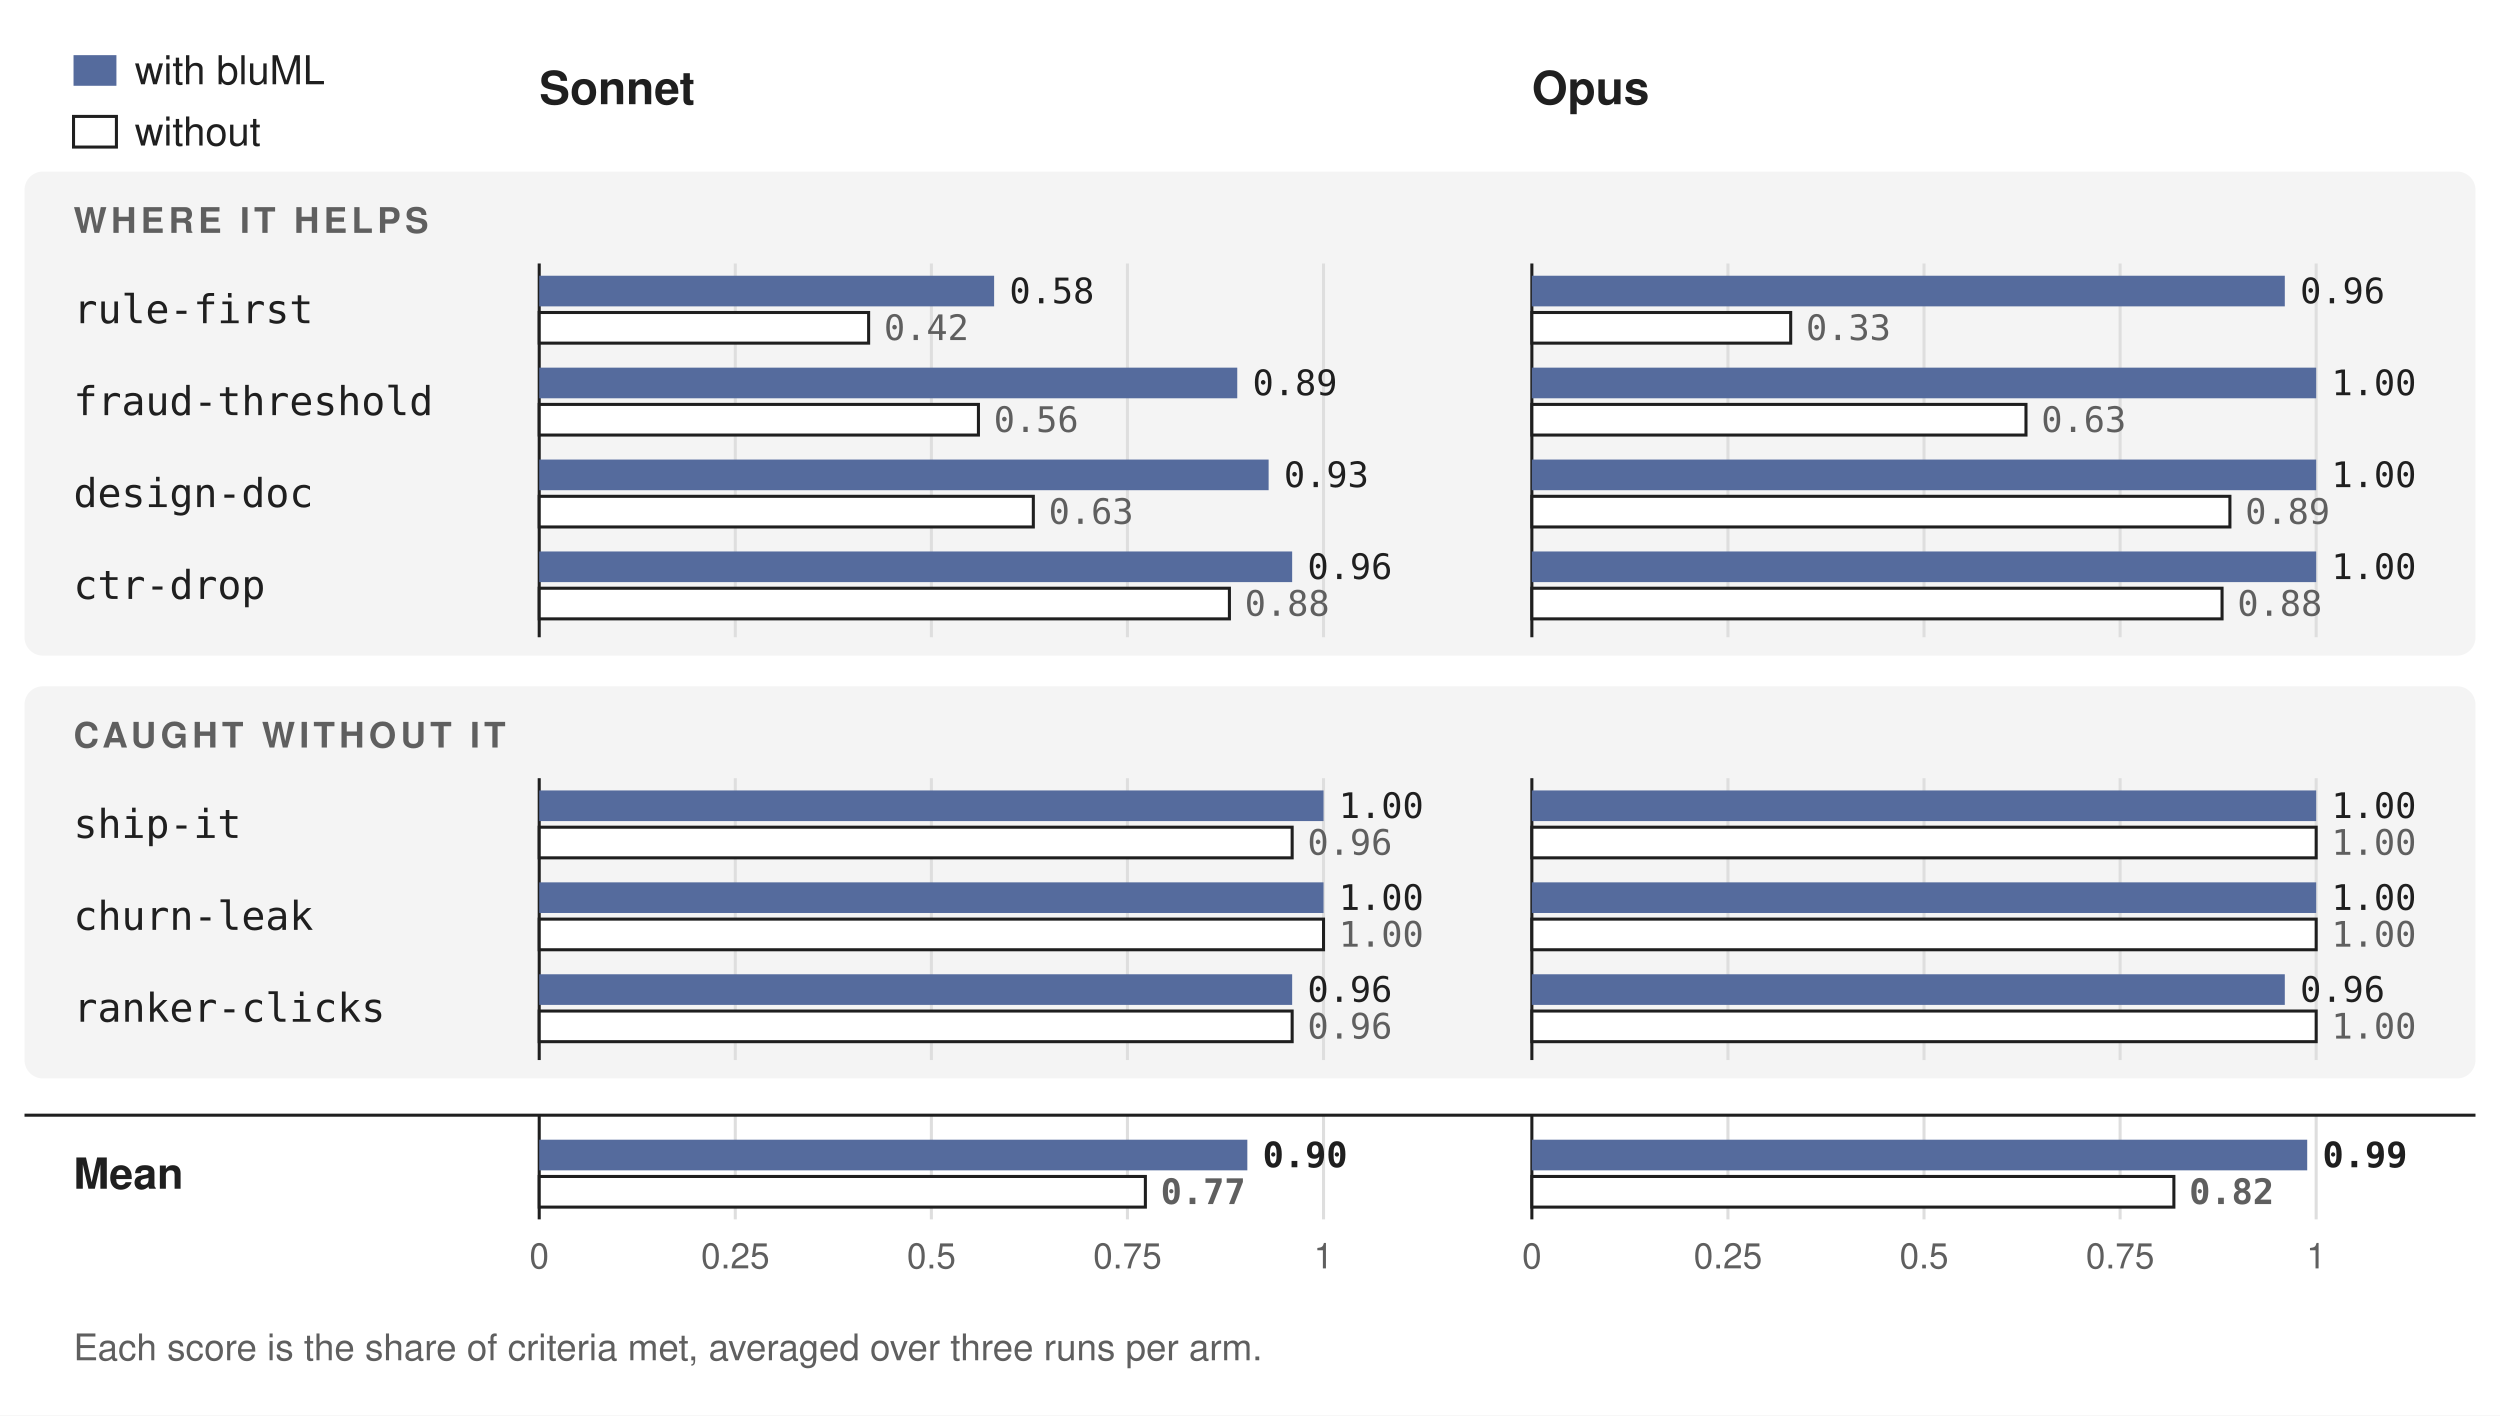
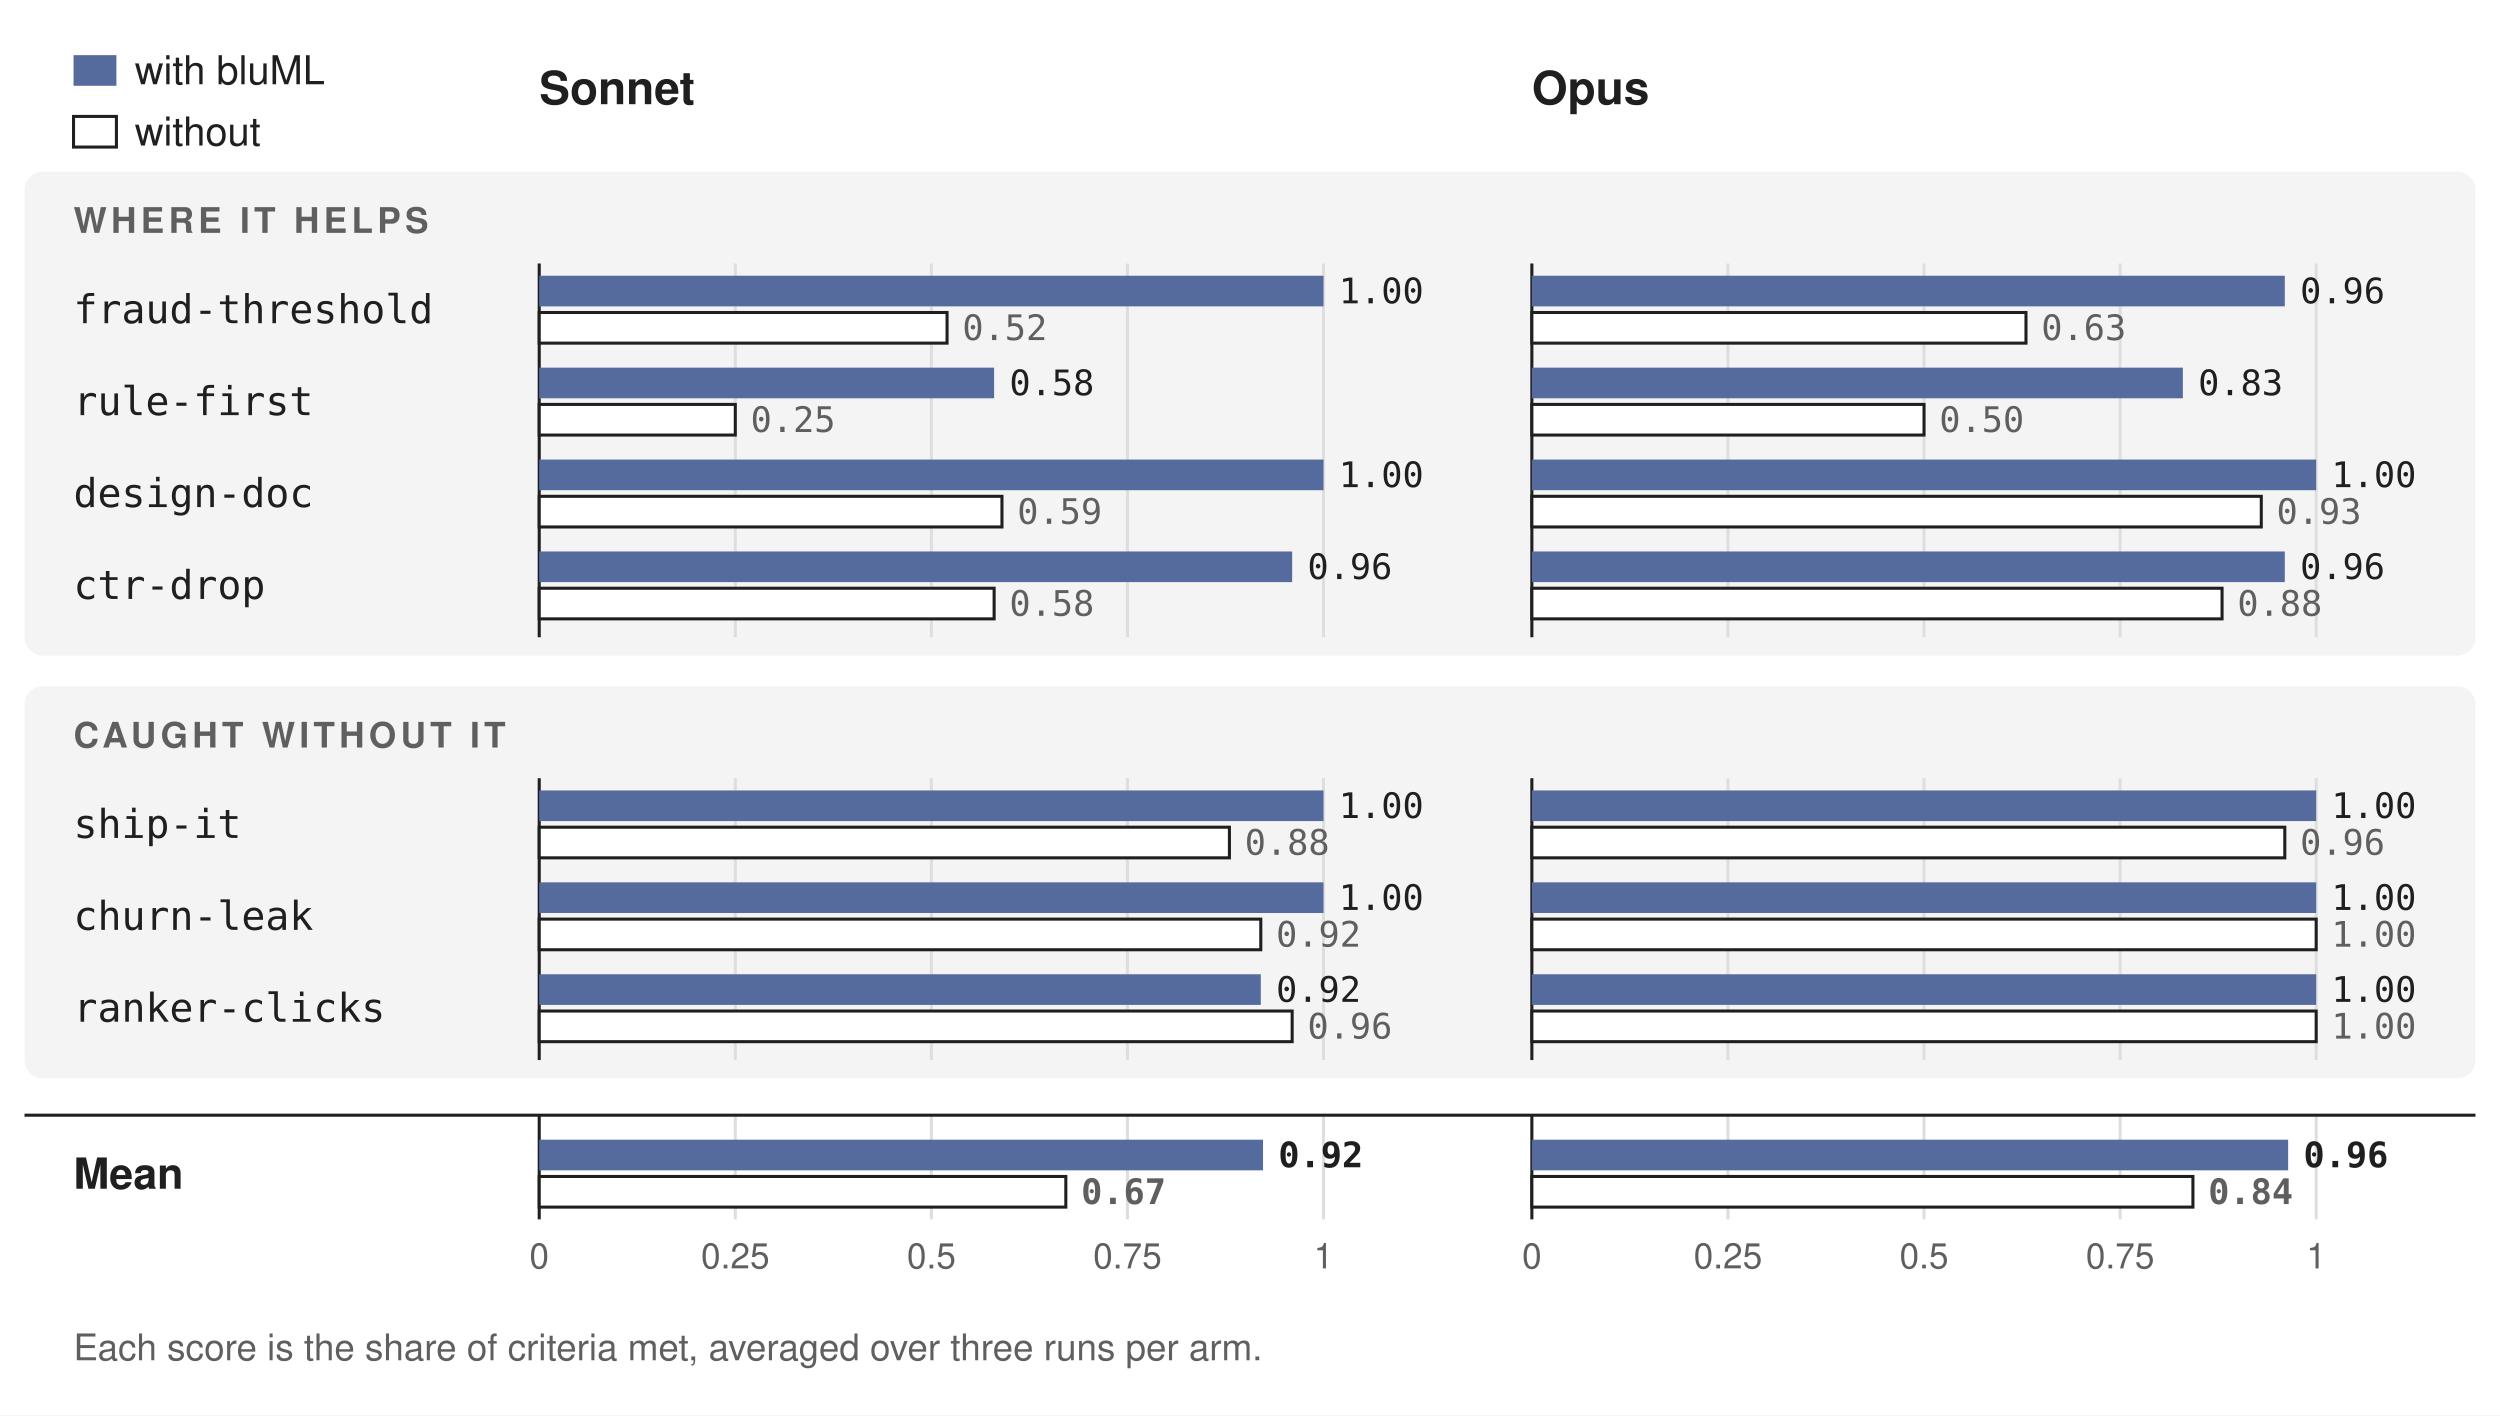
<svg xmlns="http://www.w3.org/2000/svg" viewBox="0 0 816 462" width="816" height="462" role="img" aria-labelledby="title desc">
  <rect width="100%" height="100%" fill="#ffffff" />
  <rect x="8" y="56" width="800" height="158" rx="6" fill="#f4f4f4" />
  <text x="24" y="76" font-family="-apple-system, BlinkMacSystemFont, 'Segoe UI', Helvetica, Arial, sans-serif" font-size="11.5" font-weight="600" fill="#5f5f5f" text-anchor="start" letter-spacing="1.4">WHERE IT HELPS</text>
  <rect x="8" y="224" width="800" height="128" rx="6" fill="#f4f4f4" />
  <text x="24" y="244" font-family="-apple-system, BlinkMacSystemFont, 'Segoe UI', Helvetica, Arial, sans-serif" font-size="11.5" font-weight="600" fill="#5f5f5f" text-anchor="start" letter-spacing="1.4">CAUGHT WITHOUT IT</text>
  <line x1="176" y1="86" x2="176" y2="208" stroke="#1f1f1f" stroke-width="1" />
  <line x1="176" y1="254" x2="176" y2="346" stroke="#1f1f1f" stroke-width="1" />
  <line x1="176" y1="364" x2="176" y2="398" stroke="#1f1f1f" stroke-width="1" />
  <text x="176" y="414" font-family="-apple-system, BlinkMacSystemFont, 'Segoe UI', Helvetica, Arial, sans-serif" font-size="11.5" font-weight="normal" fill="#5f5f5f" text-anchor="middle">0</text>
  <line x1="240" y1="86" x2="240" y2="208" stroke="#dedede" stroke-width="1" />
  <line x1="240" y1="254" x2="240" y2="346" stroke="#dedede" stroke-width="1" />
  <line x1="240" y1="364" x2="240" y2="398" stroke="#dedede" stroke-width="1" />
  <text x="240" y="414" font-family="-apple-system, BlinkMacSystemFont, 'Segoe UI', Helvetica, Arial, sans-serif" font-size="11.5" font-weight="normal" fill="#5f5f5f" text-anchor="middle">0.25</text>
  <line x1="304" y1="86" x2="304" y2="208" stroke="#dedede" stroke-width="1" />
  <line x1="304" y1="254" x2="304" y2="346" stroke="#dedede" stroke-width="1" />
  <line x1="304" y1="364" x2="304" y2="398" stroke="#dedede" stroke-width="1" />
  <text x="304" y="414" font-family="-apple-system, BlinkMacSystemFont, 'Segoe UI', Helvetica, Arial, sans-serif" font-size="11.5" font-weight="normal" fill="#5f5f5f" text-anchor="middle">0.5</text>
  <line x1="368" y1="86" x2="368" y2="208" stroke="#dedede" stroke-width="1" />
  <line x1="368" y1="254" x2="368" y2="346" stroke="#dedede" stroke-width="1" />
  <line x1="368" y1="364" x2="368" y2="398" stroke="#dedede" stroke-width="1" />
  <text x="368" y="414" font-family="-apple-system, BlinkMacSystemFont, 'Segoe UI', Helvetica, Arial, sans-serif" font-size="11.5" font-weight="normal" fill="#5f5f5f" text-anchor="middle">0.75</text>
  <line x1="432" y1="86" x2="432" y2="208" stroke="#dedede" stroke-width="1" />
  <line x1="432" y1="254" x2="432" y2="346" stroke="#dedede" stroke-width="1" />
  <line x1="432" y1="364" x2="432" y2="398" stroke="#dedede" stroke-width="1" />
  <text x="432" y="414" font-family="-apple-system, BlinkMacSystemFont, 'Segoe UI', Helvetica, Arial, sans-serif" font-size="11.5" font-weight="normal" fill="#5f5f5f" text-anchor="middle">1</text>
  <line x1="500" y1="86" x2="500" y2="208" stroke="#1f1f1f" stroke-width="1" />
  <line x1="500" y1="254" x2="500" y2="346" stroke="#1f1f1f" stroke-width="1" />
  <line x1="500" y1="364" x2="500" y2="398" stroke="#1f1f1f" stroke-width="1" />
  <text x="500" y="414" font-family="-apple-system, BlinkMacSystemFont, 'Segoe UI', Helvetica, Arial, sans-serif" font-size="11.5" font-weight="normal" fill="#5f5f5f" text-anchor="middle">0</text>
  <line x1="564" y1="86" x2="564" y2="208" stroke="#dedede" stroke-width="1" />
  <line x1="564" y1="254" x2="564" y2="346" stroke="#dedede" stroke-width="1" />
  <line x1="564" y1="364" x2="564" y2="398" stroke="#dedede" stroke-width="1" />
  <text x="564" y="414" font-family="-apple-system, BlinkMacSystemFont, 'Segoe UI', Helvetica, Arial, sans-serif" font-size="11.5" font-weight="normal" fill="#5f5f5f" text-anchor="middle">0.25</text>
  <line x1="628" y1="86" x2="628" y2="208" stroke="#dedede" stroke-width="1" />
  <line x1="628" y1="254" x2="628" y2="346" stroke="#dedede" stroke-width="1" />
  <line x1="628" y1="364" x2="628" y2="398" stroke="#dedede" stroke-width="1" />
  <text x="628" y="414" font-family="-apple-system, BlinkMacSystemFont, 'Segoe UI', Helvetica, Arial, sans-serif" font-size="11.5" font-weight="normal" fill="#5f5f5f" text-anchor="middle">0.5</text>
  <line x1="692" y1="86" x2="692" y2="208" stroke="#dedede" stroke-width="1" />
  <line x1="692" y1="254" x2="692" y2="346" stroke="#dedede" stroke-width="1" />
  <line x1="692" y1="364" x2="692" y2="398" stroke="#dedede" stroke-width="1" />
  <text x="692" y="414" font-family="-apple-system, BlinkMacSystemFont, 'Segoe UI', Helvetica, Arial, sans-serif" font-size="11.5" font-weight="normal" fill="#5f5f5f" text-anchor="middle">0.75</text>
  <line x1="756" y1="86" x2="756" y2="208" stroke="#dedede" stroke-width="1" />
  <line x1="756" y1="254" x2="756" y2="346" stroke="#dedede" stroke-width="1" />
  <line x1="756" y1="364" x2="756" y2="398" stroke="#dedede" stroke-width="1" />
  <text x="756" y="414" font-family="-apple-system, BlinkMacSystemFont, 'Segoe UI', Helvetica, Arial, sans-serif" font-size="11.5" font-weight="normal" fill="#5f5f5f" text-anchor="middle">1</text>
  <line x1="8" y1="364" x2="808" y2="364" stroke="#1f1f1f" stroke-width="1" />
  <text x="176" y="34" font-family="-apple-system, BlinkMacSystemFont, 'Segoe UI', Helvetica, Arial, sans-serif" font-size="15" font-weight="600" fill="#1f1f1f" text-anchor="start">Sonnet</text>
-   <rect x="176" y="90" width="148.48" height="10" fill="#556b9d" />
-   <text x="329.48" y="99" font-family="ui-monospace, SFMono-Regular, Menlo, Consolas, monospace" font-size="11.5" font-weight="normal" fill="#1f1f1f" text-anchor="start">0.58</text>
-   <rect x="176" y="102" width="107.52" height="10" fill="#ffffff" stroke="#1f1f1f" stroke-width="1" />
-   <text x="288.52" y="111" font-family="ui-monospace, SFMono-Regular, Menlo, Consolas, monospace" font-size="11.5" font-weight="normal" fill="#5f5f5f" text-anchor="start">0.42</text>
-   <rect x="176" y="120" width="227.84" height="10" fill="#556b9d" />
-   <text x="408.84" y="129" font-family="ui-monospace, SFMono-Regular, Menlo, Consolas, monospace" font-size="11.5" font-weight="normal" fill="#1f1f1f" text-anchor="start">0.89</text>
-   <rect x="176" y="132" width="143.36" height="10" fill="#ffffff" stroke="#1f1f1f" stroke-width="1" />
-   <text x="324.36" y="141" font-family="ui-monospace, SFMono-Regular, Menlo, Consolas, monospace" font-size="11.5" font-weight="normal" fill="#5f5f5f" text-anchor="start">0.56</text>
-   <rect x="176" y="150" width="238.08" height="10" fill="#556b9d" />
-   <text x="419.08" y="159" font-family="ui-monospace, SFMono-Regular, Menlo, Consolas, monospace" font-size="11.5" font-weight="normal" fill="#1f1f1f" text-anchor="start">0.93</text>
-   <rect x="176" y="162" width="161.28" height="10" fill="#ffffff" stroke="#1f1f1f" stroke-width="1" />
-   <text x="342.28" y="171" font-family="ui-monospace, SFMono-Regular, Menlo, Consolas, monospace" font-size="11.5" font-weight="normal" fill="#5f5f5f" text-anchor="start">0.63</text>
+   <rect x="176" y="90" width="256" height="10" fill="#556b9d" />
+   <text x="437" y="99" font-family="ui-monospace, SFMono-Regular, Menlo, Consolas, monospace" font-size="11.5" font-weight="normal" fill="#1f1f1f" text-anchor="start">1.00</text>
+   <rect x="176" y="102" width="133.12" height="10" fill="#ffffff" stroke="#1f1f1f" stroke-width="1" />
+   <text x="314.12" y="111" font-family="ui-monospace, SFMono-Regular, Menlo, Consolas, monospace" font-size="11.5" font-weight="normal" fill="#5f5f5f" text-anchor="start">0.52</text>
+   <rect x="176" y="120" width="148.48" height="10" fill="#556b9d" />
+   <text x="329.48" y="129" font-family="ui-monospace, SFMono-Regular, Menlo, Consolas, monospace" font-size="11.5" font-weight="normal" fill="#1f1f1f" text-anchor="start">0.58</text>
+   <rect x="176" y="132" width="64" height="10" fill="#ffffff" stroke="#1f1f1f" stroke-width="1" />
+   <text x="245" y="141" font-family="ui-monospace, SFMono-Regular, Menlo, Consolas, monospace" font-size="11.5" font-weight="normal" fill="#5f5f5f" text-anchor="start">0.25</text>
+   <rect x="176" y="150" width="256" height="10" fill="#556b9d" />
+   <text x="437" y="159" font-family="ui-monospace, SFMono-Regular, Menlo, Consolas, monospace" font-size="11.5" font-weight="normal" fill="#1f1f1f" text-anchor="start">1.00</text>
+   <rect x="176" y="162" width="151.04" height="10" fill="#ffffff" stroke="#1f1f1f" stroke-width="1" />
+   <text x="332.04" y="171" font-family="ui-monospace, SFMono-Regular, Menlo, Consolas, monospace" font-size="11.5" font-weight="normal" fill="#5f5f5f" text-anchor="start">0.59</text>
  <rect x="176" y="180" width="245.76" height="10" fill="#556b9d" />
  <text x="426.76" y="189" font-family="ui-monospace, SFMono-Regular, Menlo, Consolas, monospace" font-size="11.5" font-weight="normal" fill="#1f1f1f" text-anchor="start">0.96</text>
-   <rect x="176" y="192" width="225.28" height="10" fill="#ffffff" stroke="#1f1f1f" stroke-width="1" />
-   <text x="406.28" y="201" font-family="ui-monospace, SFMono-Regular, Menlo, Consolas, monospace" font-size="11.5" font-weight="normal" fill="#5f5f5f" text-anchor="start">0.88</text>
+   <rect x="176" y="192" width="148.48" height="10" fill="#ffffff" stroke="#1f1f1f" stroke-width="1" />
+   <text x="329.48" y="201" font-family="ui-monospace, SFMono-Regular, Menlo, Consolas, monospace" font-size="11.5" font-weight="normal" fill="#5f5f5f" text-anchor="start">0.58</text>
  <rect x="176" y="258" width="256" height="10" fill="#556b9d" />
  <text x="437" y="267" font-family="ui-monospace, SFMono-Regular, Menlo, Consolas, monospace" font-size="11.5" font-weight="normal" fill="#1f1f1f" text-anchor="start">1.00</text>
-   <rect x="176" y="270" width="245.76" height="10" fill="#ffffff" stroke="#1f1f1f" stroke-width="1" />
-   <text x="426.76" y="279" font-family="ui-monospace, SFMono-Regular, Menlo, Consolas, monospace" font-size="11.5" font-weight="normal" fill="#5f5f5f" text-anchor="start">0.96</text>
+   <rect x="176" y="270" width="225.28" height="10" fill="#ffffff" stroke="#1f1f1f" stroke-width="1" />
+   <text x="406.28" y="279" font-family="ui-monospace, SFMono-Regular, Menlo, Consolas, monospace" font-size="11.5" font-weight="normal" fill="#5f5f5f" text-anchor="start">0.88</text>
  <rect x="176" y="288" width="256" height="10" fill="#556b9d" />
  <text x="437" y="297" font-family="ui-monospace, SFMono-Regular, Menlo, Consolas, monospace" font-size="11.5" font-weight="normal" fill="#1f1f1f" text-anchor="start">1.00</text>
-   <rect x="176" y="300" width="256" height="10" fill="#ffffff" stroke="#1f1f1f" stroke-width="1" />
-   <text x="437" y="309" font-family="ui-monospace, SFMono-Regular, Menlo, Consolas, monospace" font-size="11.5" font-weight="normal" fill="#5f5f5f" text-anchor="start">1.00</text>
-   <rect x="176" y="318" width="245.76" height="10" fill="#556b9d" />
-   <text x="426.76" y="327" font-family="ui-monospace, SFMono-Regular, Menlo, Consolas, monospace" font-size="11.5" font-weight="normal" fill="#1f1f1f" text-anchor="start">0.96</text>
+   <rect x="176" y="300" width="235.52" height="10" fill="#ffffff" stroke="#1f1f1f" stroke-width="1" />
+   <text x="416.52" y="309" font-family="ui-monospace, SFMono-Regular, Menlo, Consolas, monospace" font-size="11.5" font-weight="normal" fill="#5f5f5f" text-anchor="start">0.92</text>
+   <rect x="176" y="318" width="235.52" height="10" fill="#556b9d" />
+   <text x="416.52" y="327" font-family="ui-monospace, SFMono-Regular, Menlo, Consolas, monospace" font-size="11.5" font-weight="normal" fill="#1f1f1f" text-anchor="start">0.92</text>
  <rect x="176" y="330" width="245.76" height="10" fill="#ffffff" stroke="#1f1f1f" stroke-width="1" />
  <text x="426.76" y="339" font-family="ui-monospace, SFMono-Regular, Menlo, Consolas, monospace" font-size="11.5" font-weight="normal" fill="#5f5f5f" text-anchor="start">0.96</text>
-   <rect x="176" y="372" width="231.131" height="10" fill="#556b9d" />
-   <text x="412.131" y="381" font-family="ui-monospace, SFMono-Regular, Menlo, Consolas, monospace" font-size="11.5" font-weight="600" fill="#1f1f1f" text-anchor="start">0.90</text>
-   <rect x="176" y="384" width="197.851" height="10" fill="#ffffff" stroke="#1f1f1f" stroke-width="1" />
-   <text x="378.851" y="393" font-family="ui-monospace, SFMono-Regular, Menlo, Consolas, monospace" font-size="11.5" font-weight="600" fill="#5f5f5f" text-anchor="start">0.77</text>
+   <rect x="176" y="372" width="236.251" height="10" fill="#556b9d" />
+   <text x="417.251" y="381" font-family="ui-monospace, SFMono-Regular, Menlo, Consolas, monospace" font-size="11.5" font-weight="600" fill="#1f1f1f" text-anchor="start">0.92</text>
+   <rect x="176" y="384" width="171.886" height="10" fill="#ffffff" stroke="#1f1f1f" stroke-width="1" />
+   <text x="352.886" y="393" font-family="ui-monospace, SFMono-Regular, Menlo, Consolas, monospace" font-size="11.5" font-weight="600" fill="#5f5f5f" text-anchor="start">0.67</text>
  <text x="500" y="34" font-family="-apple-system, BlinkMacSystemFont, 'Segoe UI', Helvetica, Arial, sans-serif" font-size="15" font-weight="600" fill="#1f1f1f" text-anchor="start">Opus</text>
  <rect x="500" y="90" width="245.76" height="10" fill="#556b9d" />
  <text x="750.76" y="99" font-family="ui-monospace, SFMono-Regular, Menlo, Consolas, monospace" font-size="11.5" font-weight="normal" fill="#1f1f1f" text-anchor="start">0.96</text>
-   <rect x="500" y="102" width="84.48" height="10" fill="#ffffff" stroke="#1f1f1f" stroke-width="1" />
-   <text x="589.48" y="111" font-family="ui-monospace, SFMono-Regular, Menlo, Consolas, monospace" font-size="11.5" font-weight="normal" fill="#5f5f5f" text-anchor="start">0.33</text>
-   <rect x="500" y="120" width="256" height="10" fill="#556b9d" />
-   <text x="761" y="129" font-family="ui-monospace, SFMono-Regular, Menlo, Consolas, monospace" font-size="11.5" font-weight="normal" fill="#1f1f1f" text-anchor="start">1.00</text>
-   <rect x="500" y="132" width="161.28" height="10" fill="#ffffff" stroke="#1f1f1f" stroke-width="1" />
-   <text x="666.28" y="141" font-family="ui-monospace, SFMono-Regular, Menlo, Consolas, monospace" font-size="11.5" font-weight="normal" fill="#5f5f5f" text-anchor="start">0.63</text>
+   <rect x="500" y="102" width="161.28" height="10" fill="#ffffff" stroke="#1f1f1f" stroke-width="1" />
+   <text x="666.28" y="111" font-family="ui-monospace, SFMono-Regular, Menlo, Consolas, monospace" font-size="11.5" font-weight="normal" fill="#5f5f5f" text-anchor="start">0.63</text>
+   <rect x="500" y="120" width="212.48" height="10" fill="#556b9d" />
+   <text x="717.48" y="129" font-family="ui-monospace, SFMono-Regular, Menlo, Consolas, monospace" font-size="11.5" font-weight="normal" fill="#1f1f1f" text-anchor="start">0.83</text>
+   <rect x="500" y="132" width="128" height="10" fill="#ffffff" stroke="#1f1f1f" stroke-width="1" />
+   <text x="633" y="141" font-family="ui-monospace, SFMono-Regular, Menlo, Consolas, monospace" font-size="11.5" font-weight="normal" fill="#5f5f5f" text-anchor="start">0.50</text>
  <rect x="500" y="150" width="256" height="10" fill="#556b9d" />
  <text x="761" y="159" font-family="ui-monospace, SFMono-Regular, Menlo, Consolas, monospace" font-size="11.5" font-weight="normal" fill="#1f1f1f" text-anchor="start">1.00</text>
-   <rect x="500" y="162" width="227.84" height="10" fill="#ffffff" stroke="#1f1f1f" stroke-width="1" />
-   <text x="732.84" y="171" font-family="ui-monospace, SFMono-Regular, Menlo, Consolas, monospace" font-size="11.5" font-weight="normal" fill="#5f5f5f" text-anchor="start">0.89</text>
-   <rect x="500" y="180" width="256" height="10" fill="#556b9d" />
-   <text x="761" y="189" font-family="ui-monospace, SFMono-Regular, Menlo, Consolas, monospace" font-size="11.5" font-weight="normal" fill="#1f1f1f" text-anchor="start">1.00</text>
+   <rect x="500" y="162" width="238.08" height="10" fill="#ffffff" stroke="#1f1f1f" stroke-width="1" />
+   <text x="743.08" y="171" font-family="ui-monospace, SFMono-Regular, Menlo, Consolas, monospace" font-size="11.5" font-weight="normal" fill="#5f5f5f" text-anchor="start">0.93</text>
+   <rect x="500" y="180" width="245.76" height="10" fill="#556b9d" />
+   <text x="750.76" y="189" font-family="ui-monospace, SFMono-Regular, Menlo, Consolas, monospace" font-size="11.5" font-weight="normal" fill="#1f1f1f" text-anchor="start">0.96</text>
  <rect x="500" y="192" width="225.28" height="10" fill="#ffffff" stroke="#1f1f1f" stroke-width="1" />
  <text x="730.28" y="201" font-family="ui-monospace, SFMono-Regular, Menlo, Consolas, monospace" font-size="11.5" font-weight="normal" fill="#5f5f5f" text-anchor="start">0.88</text>
  <rect x="500" y="258" width="256" height="10" fill="#556b9d" />
  <text x="761" y="267" font-family="ui-monospace, SFMono-Regular, Menlo, Consolas, monospace" font-size="11.5" font-weight="normal" fill="#1f1f1f" text-anchor="start">1.00</text>
-   <rect x="500" y="270" width="256" height="10" fill="#ffffff" stroke="#1f1f1f" stroke-width="1" />
-   <text x="761" y="279" font-family="ui-monospace, SFMono-Regular, Menlo, Consolas, monospace" font-size="11.5" font-weight="normal" fill="#5f5f5f" text-anchor="start">1.00</text>
+   <rect x="500" y="270" width="245.76" height="10" fill="#ffffff" stroke="#1f1f1f" stroke-width="1" />
+   <text x="750.76" y="279" font-family="ui-monospace, SFMono-Regular, Menlo, Consolas, monospace" font-size="11.5" font-weight="normal" fill="#5f5f5f" text-anchor="start">0.96</text>
  <rect x="500" y="288" width="256" height="10" fill="#556b9d" />
  <text x="761" y="297" font-family="ui-monospace, SFMono-Regular, Menlo, Consolas, monospace" font-size="11.5" font-weight="normal" fill="#1f1f1f" text-anchor="start">1.00</text>
  <rect x="500" y="300" width="256" height="10" fill="#ffffff" stroke="#1f1f1f" stroke-width="1" />
  <text x="761" y="309" font-family="ui-monospace, SFMono-Regular, Menlo, Consolas, monospace" font-size="11.5" font-weight="normal" fill="#5f5f5f" text-anchor="start">1.00</text>
-   <rect x="500" y="318" width="245.76" height="10" fill="#556b9d" />
-   <text x="750.76" y="327" font-family="ui-monospace, SFMono-Regular, Menlo, Consolas, monospace" font-size="11.5" font-weight="normal" fill="#1f1f1f" text-anchor="start">0.96</text>
+   <rect x="500" y="318" width="256" height="10" fill="#556b9d" />
+   <text x="761" y="327" font-family="ui-monospace, SFMono-Regular, Menlo, Consolas, monospace" font-size="11.5" font-weight="normal" fill="#1f1f1f" text-anchor="start">1.00</text>
  <rect x="500" y="330" width="256" height="10" fill="#ffffff" stroke="#1f1f1f" stroke-width="1" />
  <text x="761" y="339" font-family="ui-monospace, SFMono-Regular, Menlo, Consolas, monospace" font-size="11.5" font-weight="normal" fill="#5f5f5f" text-anchor="start">1.00</text>
-   <rect x="500" y="372" width="253.074" height="10" fill="#556b9d" />
-   <text x="758.074" y="381" font-family="ui-monospace, SFMono-Regular, Menlo, Consolas, monospace" font-size="11.5" font-weight="600" fill="#1f1f1f" text-anchor="start">0.99</text>
-   <rect x="500" y="384" width="209.554" height="10" fill="#ffffff" stroke="#1f1f1f" stroke-width="1" />
-   <text x="714.554" y="393" font-family="ui-monospace, SFMono-Regular, Menlo, Consolas, monospace" font-size="11.5" font-weight="600" fill="#5f5f5f" text-anchor="start">0.82</text>
-   <text x="24" y="105.5" font-family="ui-monospace, SFMono-Regular, Menlo, Consolas, monospace" font-size="13" font-weight="normal" fill="#1f1f1f" text-anchor="start">rule-first</text>
-   <text x="24" y="135.5" font-family="ui-monospace, SFMono-Regular, Menlo, Consolas, monospace" font-size="13" font-weight="normal" fill="#1f1f1f" text-anchor="start">fraud-threshold</text>
+   <rect x="500" y="372" width="246.857" height="10" fill="#556b9d" />
+   <text x="751.857" y="381" font-family="ui-monospace, SFMono-Regular, Menlo, Consolas, monospace" font-size="11.5" font-weight="600" fill="#1f1f1f" text-anchor="start">0.96</text>
+   <rect x="500" y="384" width="215.771" height="10" fill="#ffffff" stroke="#1f1f1f" stroke-width="1" />
+   <text x="720.771" y="393" font-family="ui-monospace, SFMono-Regular, Menlo, Consolas, monospace" font-size="11.5" font-weight="600" fill="#5f5f5f" text-anchor="start">0.84</text>
+   <text x="24" y="105.5" font-family="ui-monospace, SFMono-Regular, Menlo, Consolas, monospace" font-size="13" font-weight="normal" fill="#1f1f1f" text-anchor="start">fraud-threshold</text>
+   <text x="24" y="135.5" font-family="ui-monospace, SFMono-Regular, Menlo, Consolas, monospace" font-size="13" font-weight="normal" fill="#1f1f1f" text-anchor="start">rule-first</text>
  <text x="24" y="165.5" font-family="ui-monospace, SFMono-Regular, Menlo, Consolas, monospace" font-size="13" font-weight="normal" fill="#1f1f1f" text-anchor="start">design-doc</text>
  <text x="24" y="195.5" font-family="ui-monospace, SFMono-Regular, Menlo, Consolas, monospace" font-size="13" font-weight="normal" fill="#1f1f1f" text-anchor="start">ctr-drop</text>
  <text x="24" y="273.5" font-family="ui-monospace, SFMono-Regular, Menlo, Consolas, monospace" font-size="13" font-weight="normal" fill="#1f1f1f" text-anchor="start">ship-it</text>
  <text x="24" y="303.5" font-family="ui-monospace, SFMono-Regular, Menlo, Consolas, monospace" font-size="13" font-weight="normal" fill="#1f1f1f" text-anchor="start">churn-leak</text>
  <text x="24" y="333.5" font-family="ui-monospace, SFMono-Regular, Menlo, Consolas, monospace" font-size="13" font-weight="normal" fill="#1f1f1f" text-anchor="start">ranker-clicks</text>
  <text x="24" y="388" font-family="-apple-system, BlinkMacSystemFont, 'Segoe UI', Helvetica, Arial, sans-serif" font-size="14" font-weight="600" fill="#1f1f1f" text-anchor="start">Mean</text>
  <rect x="24" y="18" width="14" height="10" fill="#556b9d" />
  <text x="44" y="27.5" font-family="-apple-system, BlinkMacSystemFont, 'Segoe UI', Helvetica, Arial, sans-serif" font-size="13" font-weight="normal" fill="#1f1f1f" text-anchor="start">with bluML</text>
  <rect x="24" y="38" width="14" height="10" fill="#ffffff" stroke="#1f1f1f" stroke-width="1" />
  <text x="44" y="47.5" font-family="-apple-system, BlinkMacSystemFont, 'Segoe UI', Helvetica, Arial, sans-serif" font-size="13" font-weight="normal" fill="#1f1f1f" text-anchor="start">without</text>
  <text x="24" y="444" font-family="-apple-system, BlinkMacSystemFont, 'Segoe UI', Helvetica, Arial, sans-serif" font-size="12" font-weight="normal" fill="#5f5f5f" text-anchor="start">Each score is the share of criteria met, averaged over three runs per arm.</text>
</svg>
